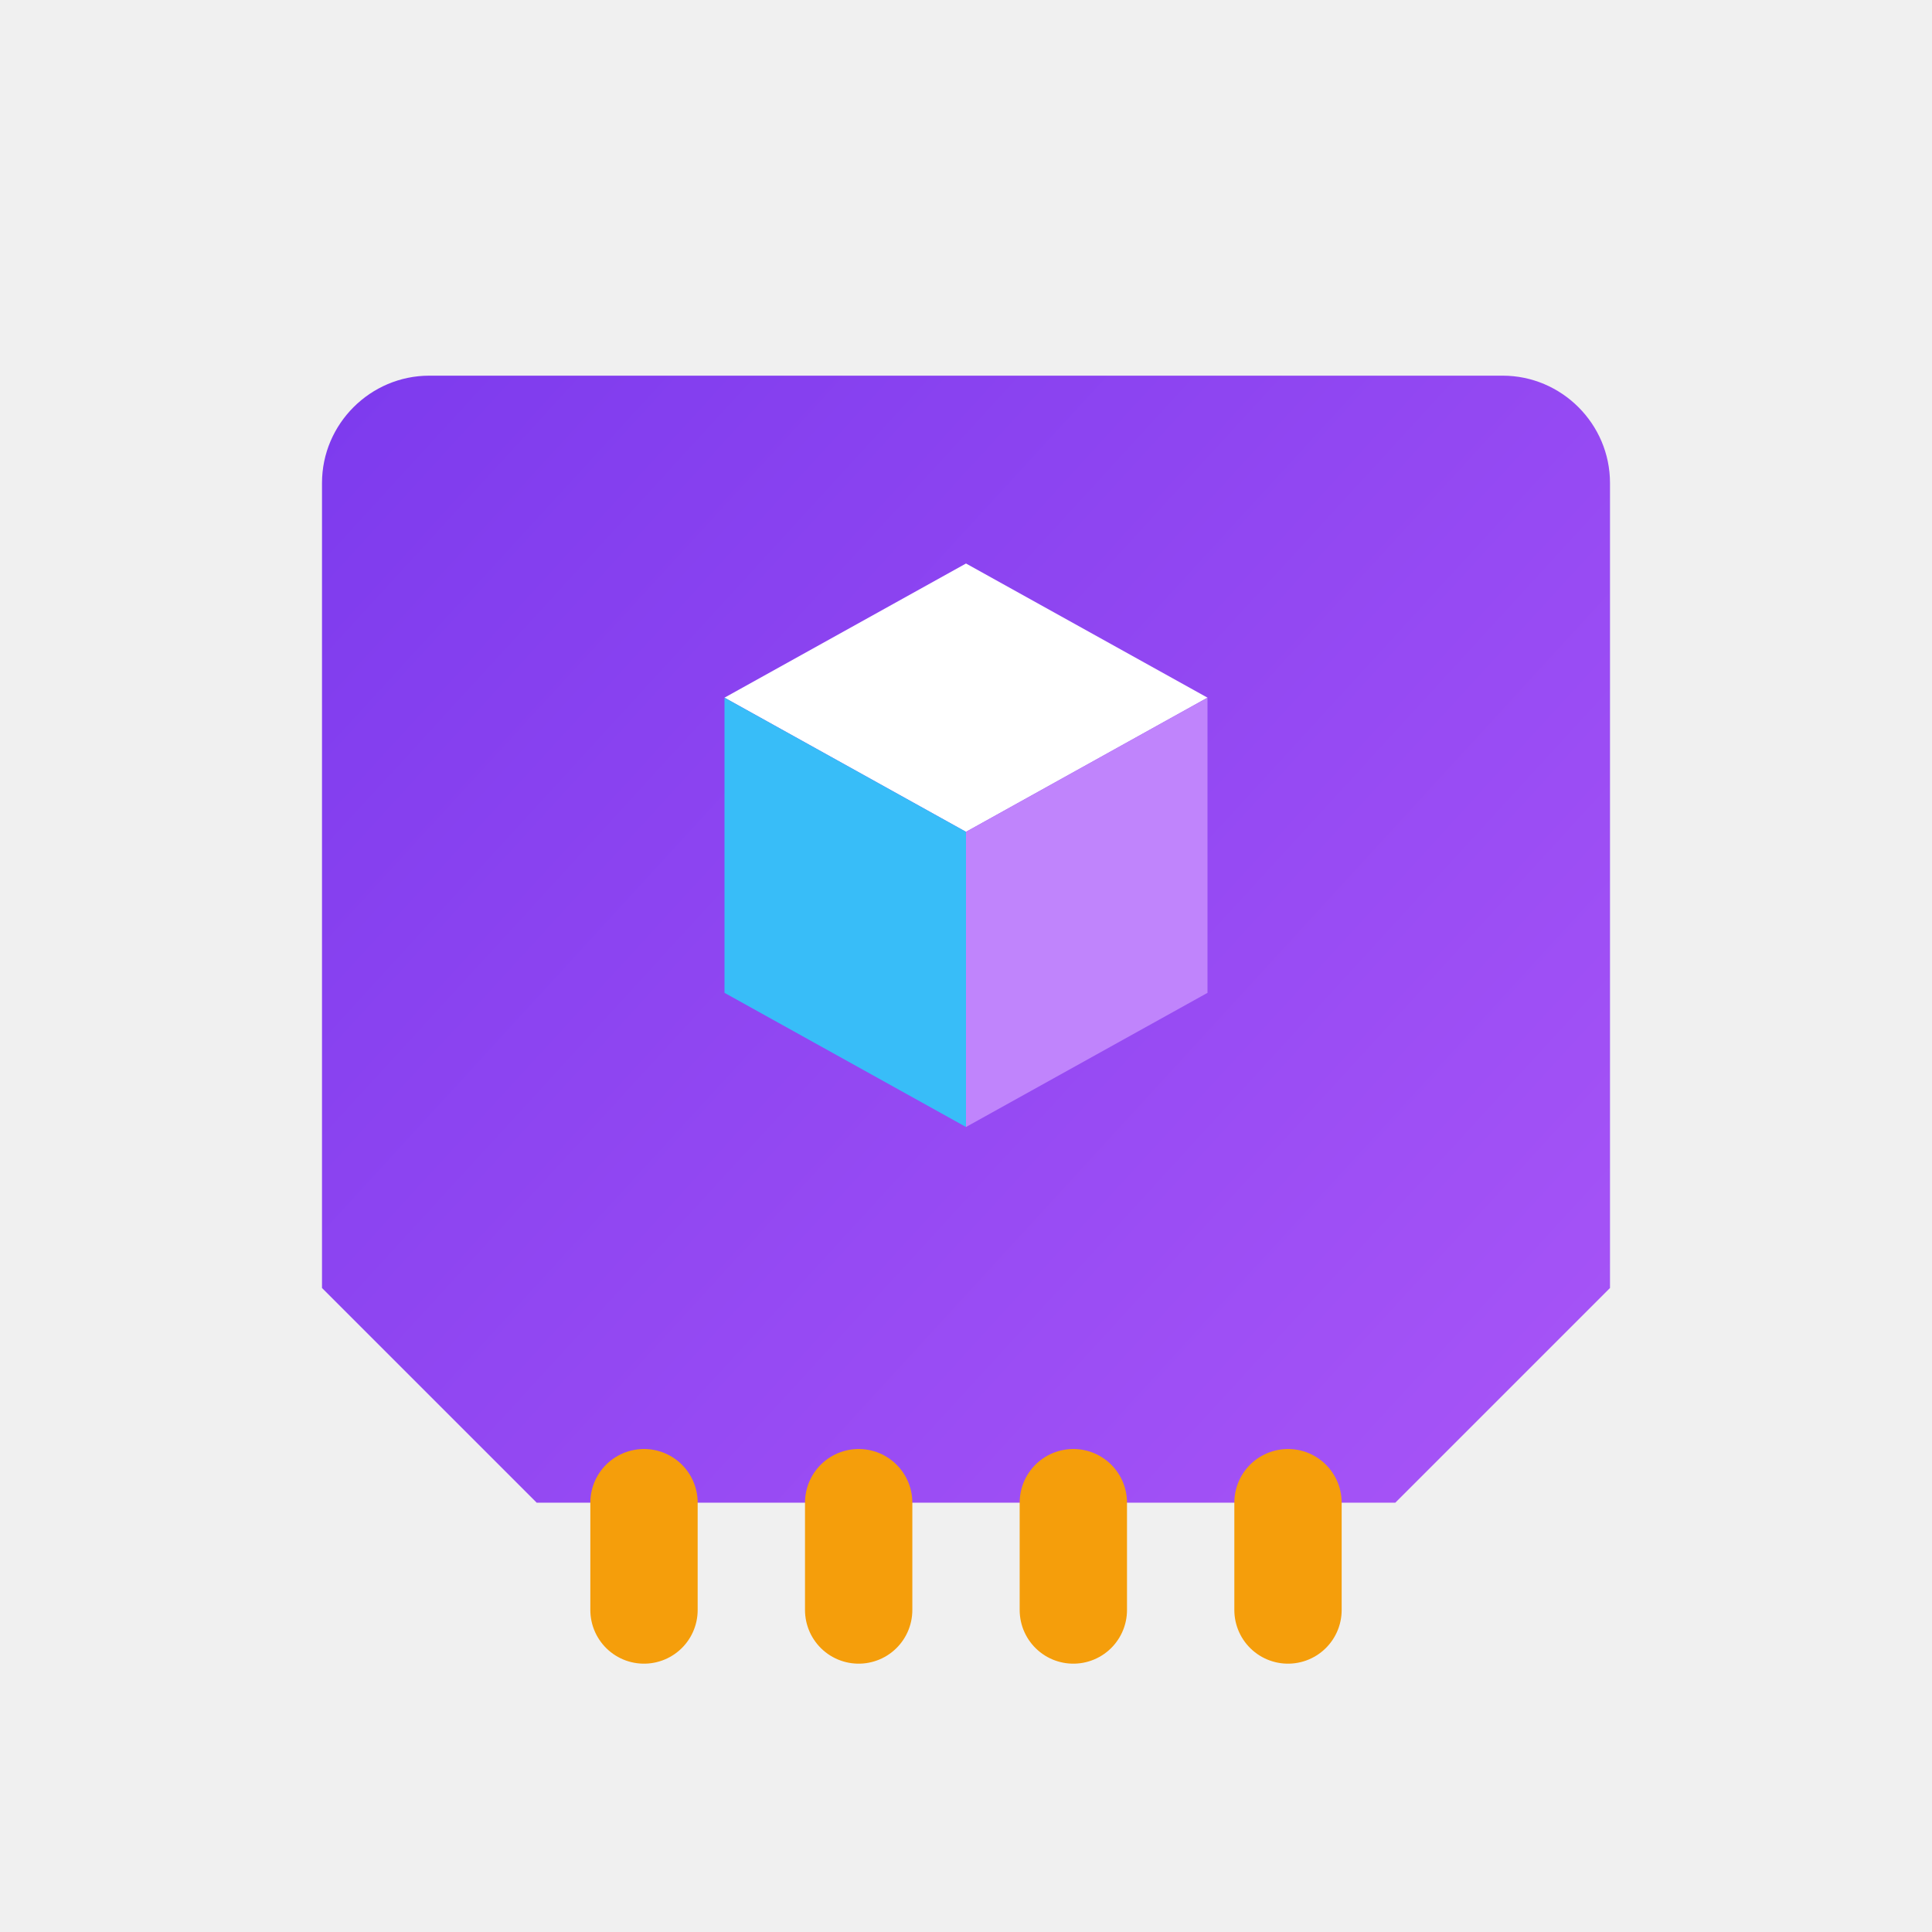
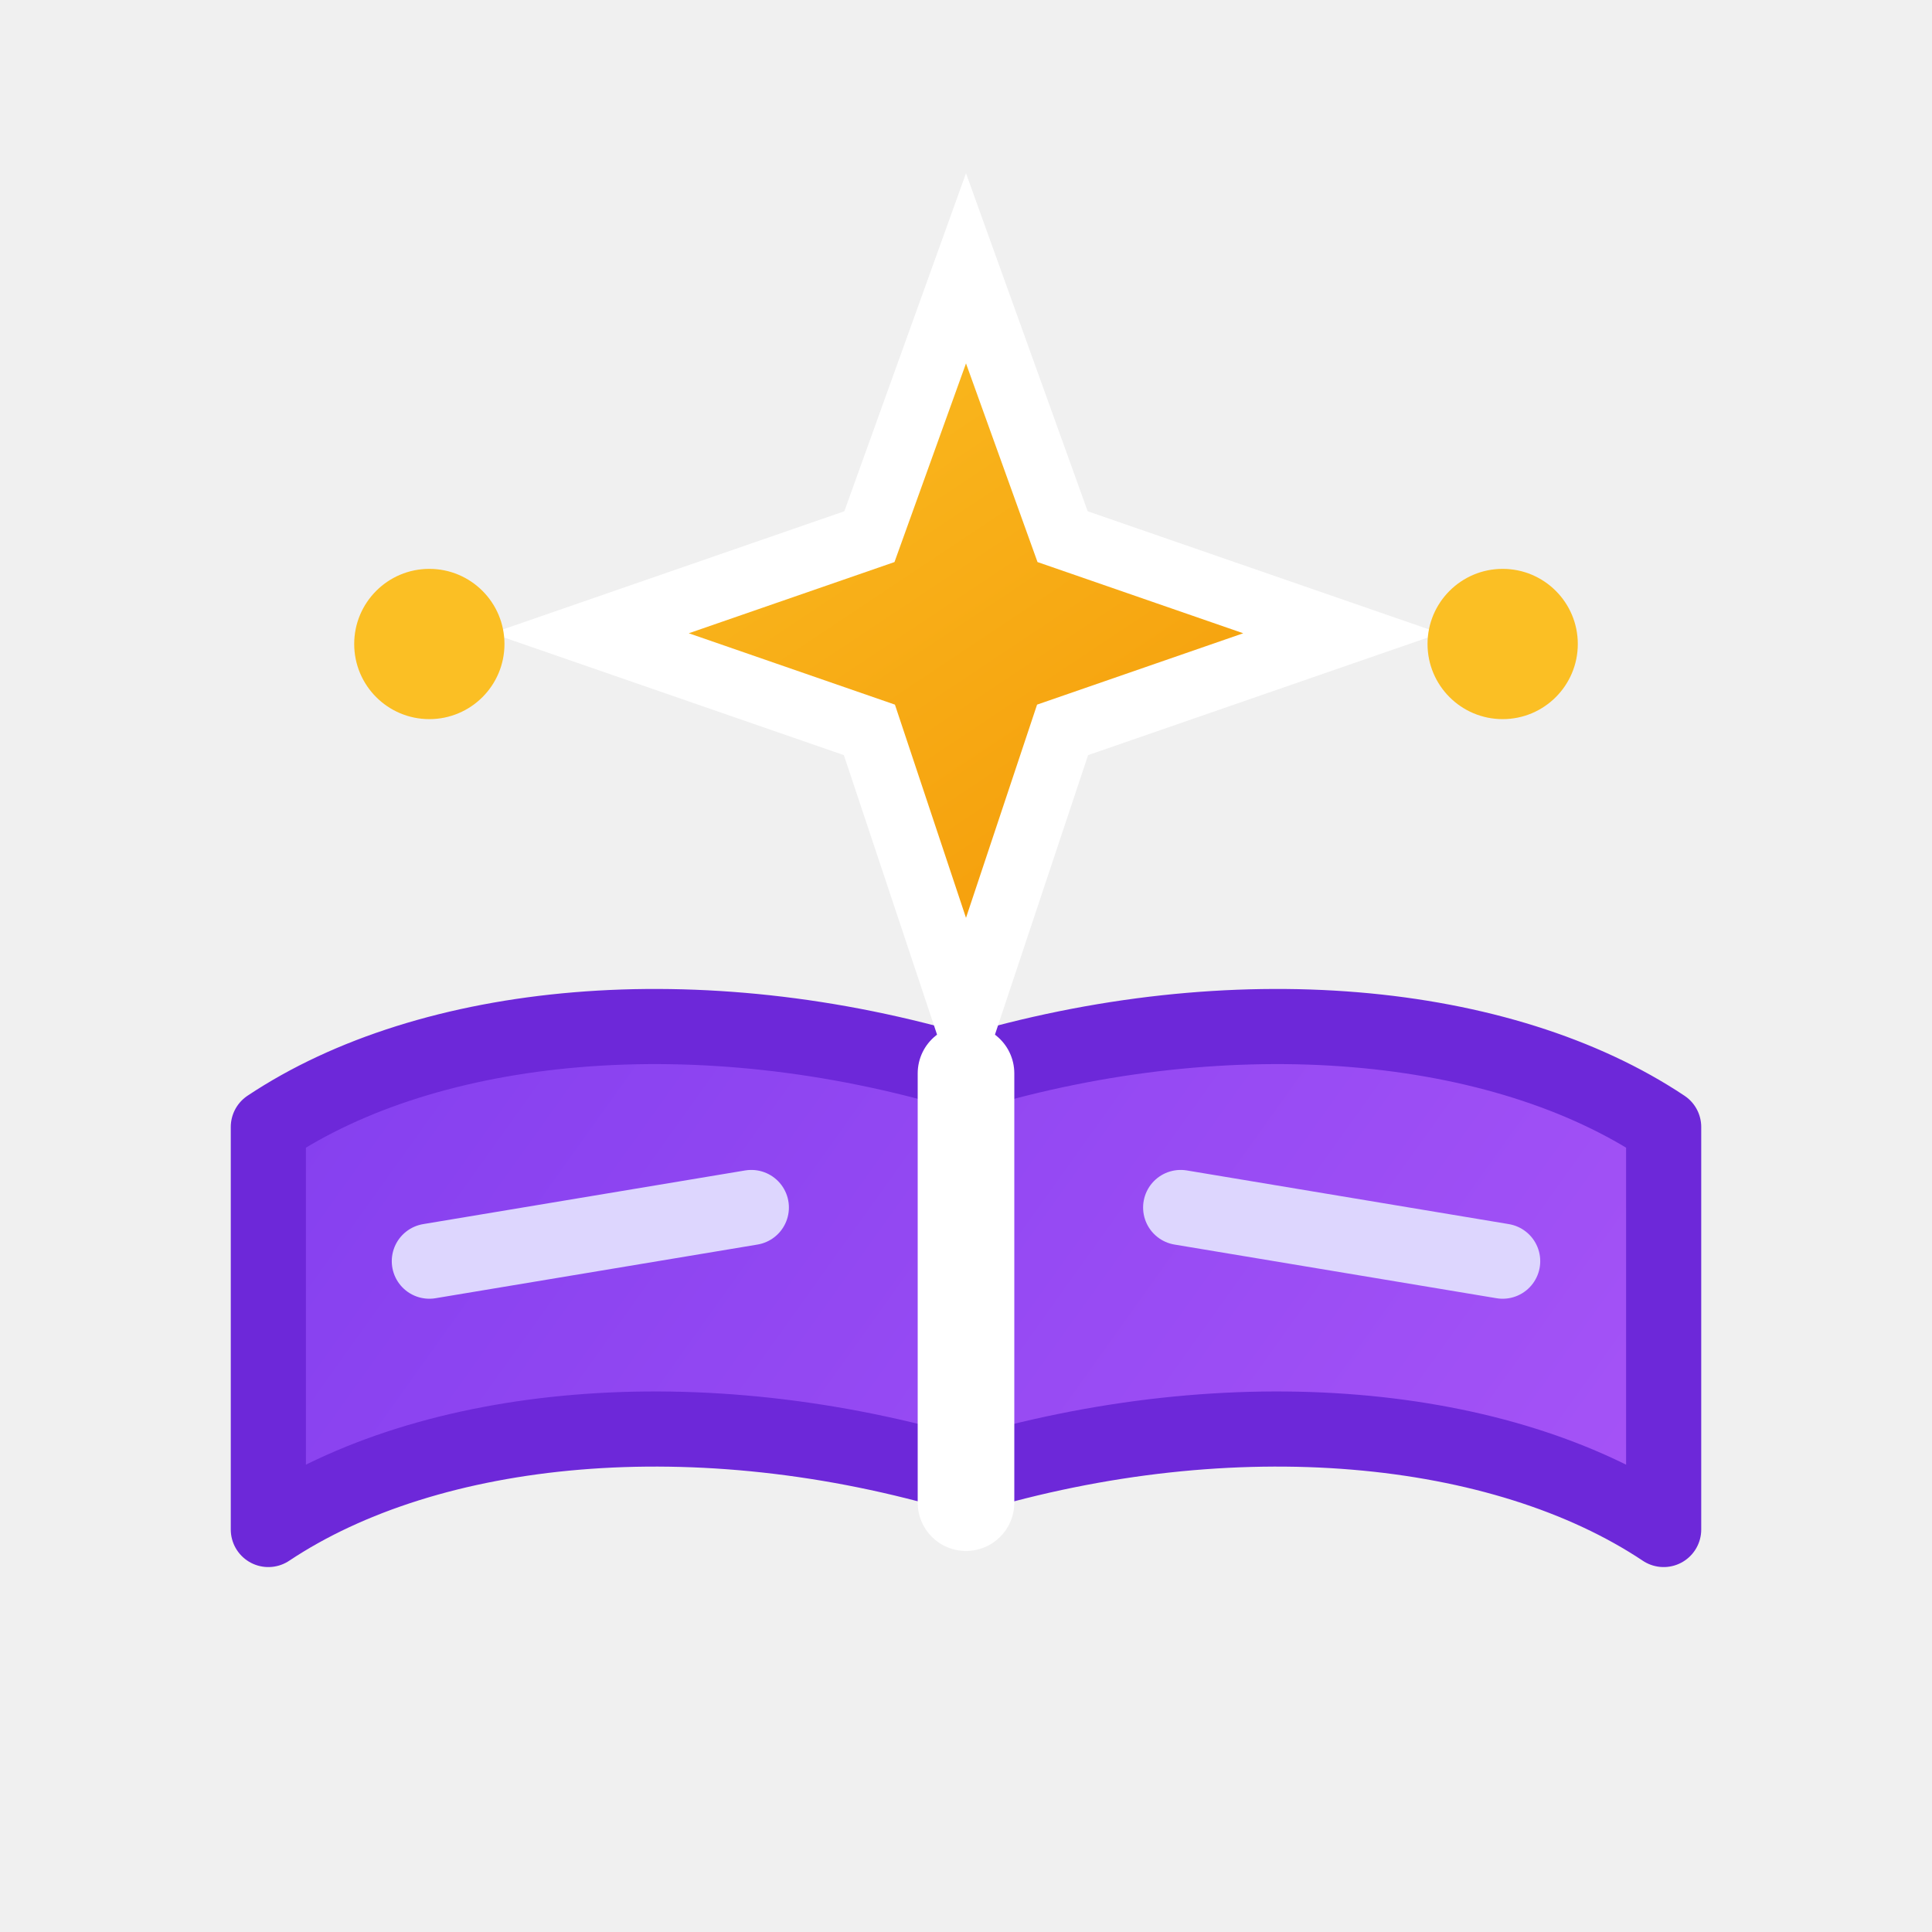
<svg xmlns="http://www.w3.org/2000/svg" width="36" height="36" viewBox="0 0 36 36" fill="none">
  <defs>
-     <linearGradient id="dsh_svg_skill_g" x1="6" y1="6" x2="30" y2="28" gradientUnits="userSpaceOnUse">
+     <linearGradient id="dsh_svg_skill_book" x1="4" y1="10" x2="32" y2="30" gradientUnits="userSpaceOnUse">
      <stop stop-color="#7C3AED" />
      <stop offset="1" stop-color="#A855F7" />
    </linearGradient>
+     <linearGradient id="dsh_svg_skill_star" x1="14" y1="4" x2="22" y2="16" gradientUnits="userSpaceOnUse">
+       <stop stop-color="#FBBF24" />
+       <stop offset="1" stop-color="#F59E0B" />
+     </linearGradient>
  </defs>
-   <path d="M8 7H28C29.1 7 30 7.9 30 9V24L26 28H10L6 24V9C6 7.9 6.9 7 8 7Z" fill="url(#dsh_svg_skill_g)" />
-   <line x1="12" y1="28" x2="12" y2="30" stroke="#F59E0B" stroke-width="2" stroke-linecap="round" />
-   <line x1="16" y1="28" x2="16" y2="30" stroke="#F59E0B" stroke-width="2" stroke-linecap="round" />
-   <line x1="20" y1="28" x2="20" y2="30" stroke="#F59E0B" stroke-width="2" stroke-linecap="round" />
-   <line x1="24" y1="28" x2="24" y2="30" stroke="#F59E0B" stroke-width="2" stroke-linecap="round" />
-   <polygon points="18,10.5 22.5,13 18,15.5 13.5,13" fill="#FFFFFF" />
-   <polygon points="13.5,13 18,15.5 18,21 13.5,18.5" fill="#38BDF8" />
-   <polygon points="22.5,13 18,15.5 18,21 22.5,18.5" fill="#C084FC" />
+   <path d="M18 20C13 18.5 8 19 5 21V28.5C8 26.5 13 26 18 27.5V20Z" fill="url(#dsh_svg_skill_book)" stroke="#6D28D9" stroke-width="1.4" stroke-linejoin="round" />
+   <path d="M18 20C23 18.5 28 19 31 21V28.5C28 26.5 23 26 18 27.5V20Z" fill="url(#dsh_svg_skill_book)" stroke="#6D28D9" stroke-width="1.4" stroke-linejoin="round" />
+   <line x1="18" y1="20" x2="18" y2="28" stroke="#FFFFFF" stroke-width="1.8" stroke-linecap="round" />
+   <line x1="8" y1="23.5" x2="14" y2="22.5" stroke="#DDD6FE" stroke-width="1.4" stroke-linecap="round" />
+   <line x1="22" y1="22.5" x2="28" y2="23.5" stroke="#DDD6FE" stroke-width="1.4" stroke-linecap="round" />
+   <path d="M18 5L19.8 10L25 11.8L19.8 13.6L18 19L16.2 13.6L11 11.8L16.2 10L18 5Z" fill="url(#dsh_svg_skill_star)" stroke="#FFFFFF" stroke-width="1.2" />
+   <circle cx="8" cy="12" r="1.4" fill="#FBBF24" />
+   <circle cx="28" cy="12" r="1.4" fill="#FBBF24" />
</svg>
